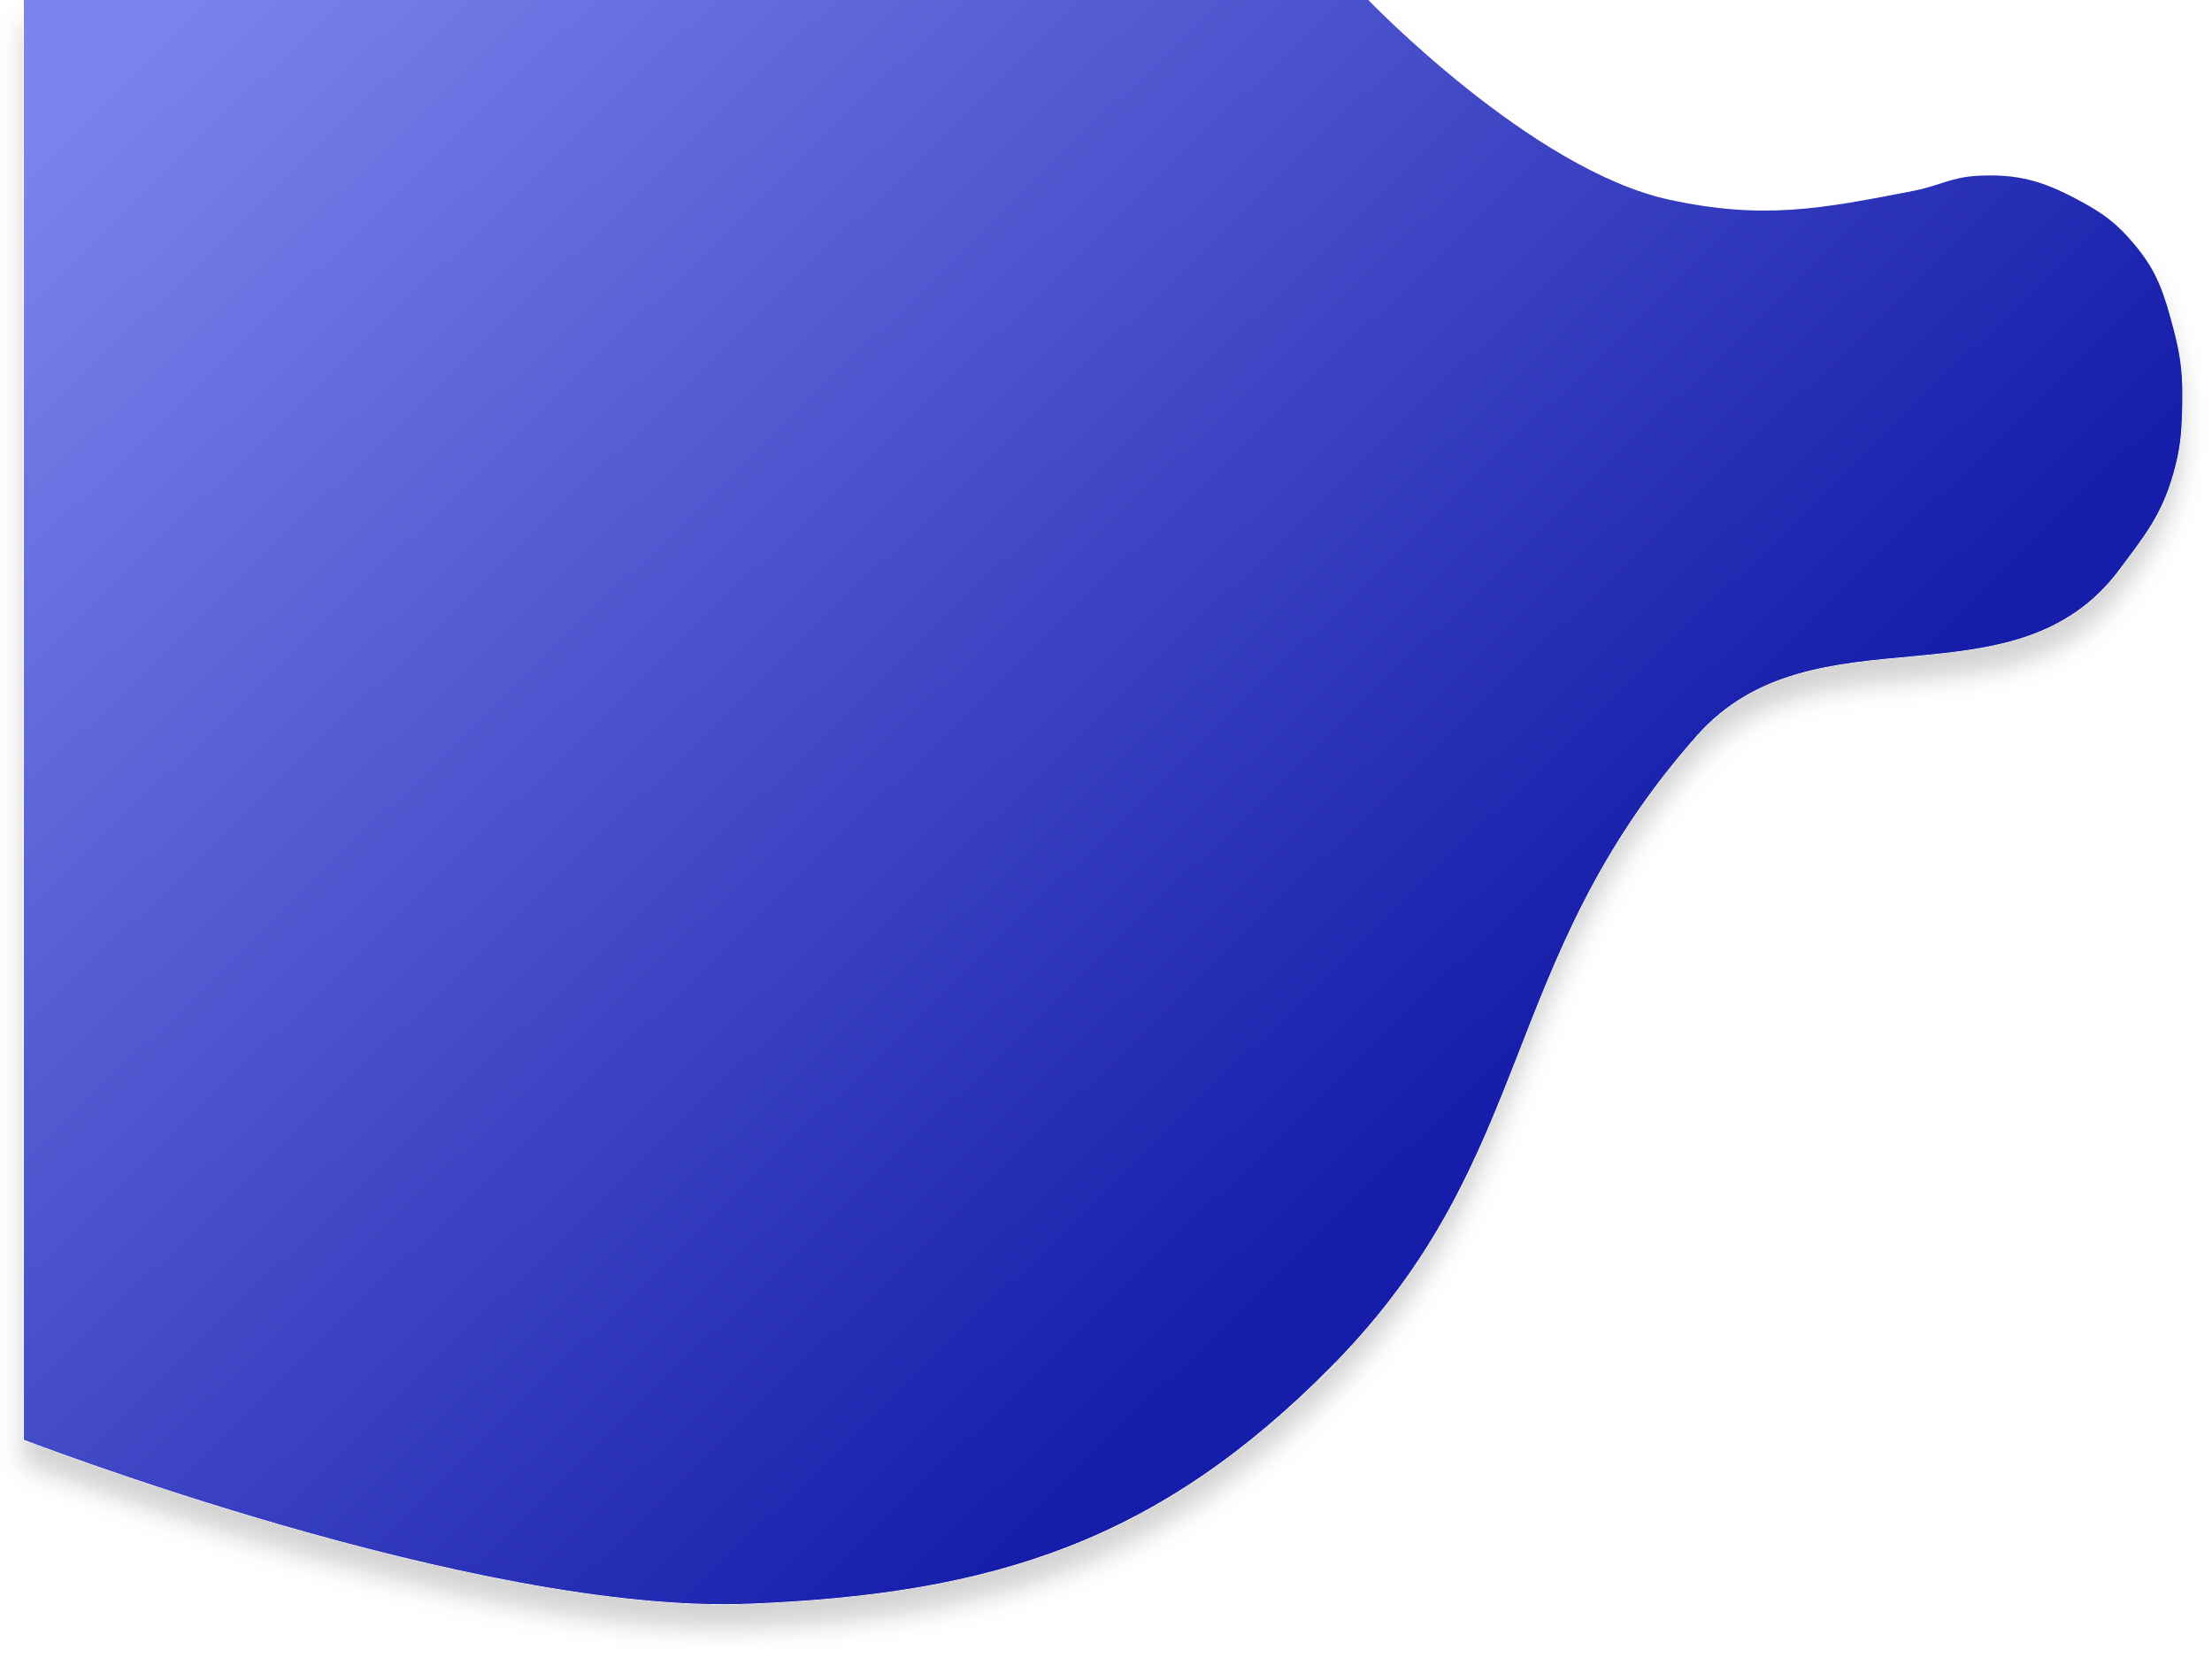
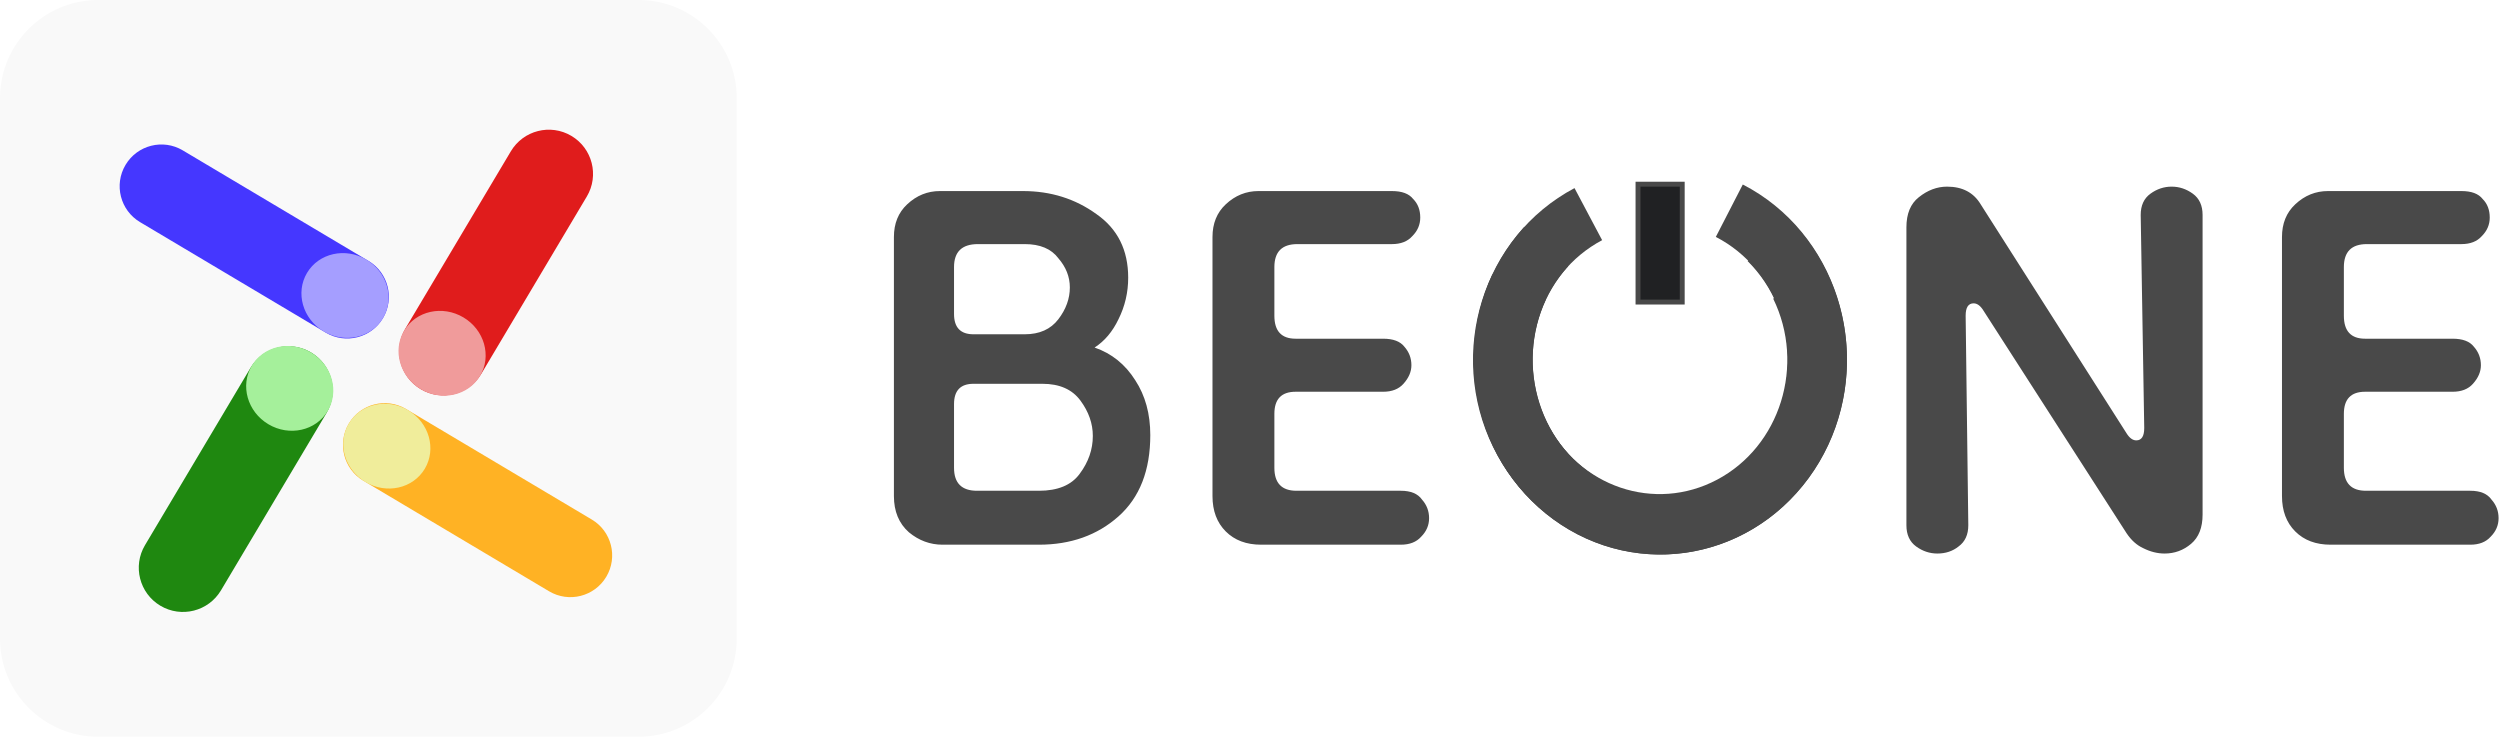
- <svg xmlns="http://www.w3.org/2000/svg" width="371" height="278" viewBox="0 0 371 278" fill="none">
-   <g filter="url(#filter0_d_279_108)">
-     <path d="M4 0H229.5C229.5 0 256.867 28.504 280 33.5C295.661 36.883 305.275 35.07 321 32C325.137 31.192 327.292 29.741 331.5 29.5C338.309 29.11 342.482 30.291 348.5 33.5C352.671 35.724 354.964 37.377 358 41C361.871 45.62 362.937 49.178 364.5 55C365.875 60.123 366.132 63.197 366 68.5C365.892 72.834 365.686 75.33 364.5 79.5C362.539 86.396 359.779 89.748 355.5 95.5C337.71 119.414 304.21 101.142 284.5 123.5C251 161.5 258 194 223.5 229C194.482 258.439 166.806 267.398 125.5 269C79.825 270.771 4 241.5 4 241.5V0Z" fill="url(#paint0_linear_279_108)" />
-   </g>
-   <defs>
-     <filter id="filter0_d_279_108" x="0" y="0" width="370.031" height="277.077" filterUnits="userSpaceOnUse" color-interpolation-filters="sRGB">
-       <feFlood flood-opacity="0" result="BackgroundImageFix" />
-       <feColorMatrix in="SourceAlpha" type="matrix" values="0 0 0 0 0 0 0 0 0 0 0 0 0 0 0 0 0 0 127 0" result="hardAlpha" />
-       <feOffset dy="4" />
-       <feGaussianBlur stdDeviation="2" />
-       <feComposite in2="hardAlpha" operator="out" />
-       <feColorMatrix type="matrix" values="0 0 0 0 0.312 0 0 0 0 0.312 0 0 0 0 0.312 0 0 0 0.25 0" />
-       <feBlend mode="normal" in2="BackgroundImageFix" result="effect1_dropShadow_279_108" />
-       <feBlend mode="normal" in="SourceGraphic" in2="effect1_dropShadow_279_108" result="shape" />
-     </filter>
-     <linearGradient id="paint0_linear_279_108" x1="29" y1="7.3173e-06" x2="244" y2="221.5" gradientUnits="userSpaceOnUse">
-       <stop stop-color="#7D83EC" />
-       <stop offset="0.928" stop-color="#151DAA" />
-     </linearGradient>
-   </defs>
+ <svg xmlns="http://www.w3.org/2000/svg" width="509" height="150" viewBox="0 0 509 150" fill="none">
+   <path d="M314.814 50.192C302.661 63.666 303.208 84.934 316.041 97.695C328.872 110.456 349.127 109.878 361.279 96.404C373.433 82.929 372.882 61.661 360.05 48.9" stroke="#494949" stroke-width="12" />
+   <path d="M323.381 43.598C307.636 51.949 301.371 72.006 309.392 88.4C317.413 104.793 336.678 111.312 352.422 102.96C368.166 94.609 374.428 74.55 366.407 58.157" stroke="#494949" stroke-width="12" />
+   <path d="M309.301 58.39C301.545 75.116 308.125 95.3 324.002 103.472C339.879 111.643 359.037 104.707 366.792 87.98C374.548 71.254 367.964 51.071 352.087 42.9" stroke="#494949" stroke-width="12" />
+   <path d="M333.5 61.5V37.5H342.5V61.5H333.5Z" fill="#202123" stroke="#494949" />
+   <path d="M394.446 112.7C392.886 112.7 391.446 112.22 390.126 111.26C388.806 110.3 388.146 108.86 388.146 106.94V46.28C388.146 43.52 388.986 41.48 390.666 40.16C392.466 38.72 394.386 38 396.426 38C399.546 38 401.826 39.2 403.266 41.6L432.966 88.22C433.566 89.18 434.226 89.66 434.946 89.66C436.026 89.66 436.566 88.82 436.566 87.14L435.846 43.76C435.846 41.84 436.506 40.4 437.826 39.44C439.146 38.48 440.586 38 442.146 38C443.706 38 445.146 38.48 446.466 39.44C447.786 40.4 448.446 41.84 448.446 43.76V104.78C448.446 107.42 447.666 109.4 446.106 110.72C444.546 112.04 442.746 112.7 440.706 112.7C439.266 112.7 437.826 112.34 436.386 111.62C435.066 111.02 433.926 110 432.966 108.56L403.806 63.2C403.206 62.24 402.546 61.76 401.826 61.76C400.746 61.76 400.206 62.6 400.206 64.28L400.746 106.94C400.746 108.86 400.086 110.3 398.766 111.26C397.566 112.22 396.126 112.7 394.446 112.7ZM474.511 110.9C471.511 110.9 469.111 110 467.311 108.2C465.511 106.4 464.611 104 464.611 101V48.26C464.611 45.5 465.511 43.28 467.311 41.6C469.231 39.8 471.451 38.9 473.971 38.9H501.151C503.191 38.9 504.631 39.44 505.471 40.52C506.431 41.48 506.911 42.74 506.911 44.3C506.911 45.74 506.371 47 505.291 48.08C504.331 49.16 502.951 49.7 501.151 49.7H481.891C478.771 49.7 477.211 51.26 477.211 54.38V64.28C477.211 67.4 478.651 68.96 481.531 68.96H499.351C501.391 68.96 502.831 69.5 503.671 70.58C504.631 71.66 505.111 72.92 505.111 74.36C505.111 75.68 504.571 76.94 503.491 78.14C502.531 79.22 501.151 79.76 499.351 79.76H481.531C478.651 79.76 477.211 81.26 477.211 84.26V95.24C477.211 98.36 478.711 99.92 481.711 99.92H502.951C504.991 99.92 506.431 100.52 507.271 101.72C508.231 102.8 508.711 104.06 508.711 105.5C508.711 106.94 508.171 108.2 507.091 109.28C506.131 110.36 504.751 110.9 502.951 110.9H474.511Z" fill="#494949" />
+   <path d="M191.9 110.9C189.38 110.9 187.1 110.06 185.06 108.38C183.02 106.58 182 104.12 182 101V48.26C182 45.5 182.9 43.28 184.7 41.6C186.62 39.8 188.84 38.9 191.36 38.9H208.28C213.92 38.9 218.9 40.46 223.22 43.58C227.54 46.58 229.7 50.9 229.7 56.54C229.7 59.54 229.04 62.36 227.72 65C226.52 67.52 224.9 69.44 222.86 70.76C226.34 71.96 229.1 74.18 231.14 77.42C233.18 80.54 234.2 84.26 234.2 88.58C234.2 95.78 232.04 101.3 227.72 105.14C223.4 108.98 218 110.9 211.52 110.9H191.9ZM198.92 99.92H211.52C215.36 99.92 218.12 98.78 219.8 96.5C221.6 94.1 222.5 91.52 222.5 88.76C222.5 86.24 221.66 83.84 219.98 81.56C218.3 79.28 215.72 78.14 212.24 78.14H198.2C195.56 78.14 194.24 79.52 194.24 82.28V95.24C194.24 98.36 195.8 99.92 198.92 99.92ZM198.2 68.06H208.64C211.64 68.06 213.92 67.04 215.48 65C217.04 62.96 217.82 60.8 217.82 58.52C217.82 56.36 217.04 54.38 215.48 52.58C214.04 50.66 211.76 49.7 208.64 49.7H199.1C195.86 49.7 194.24 51.26 194.24 54.38V63.92C194.24 66.68 195.56 68.06 198.2 68.06ZM256.763 110.9C253.763 110.9 251.363 110 249.563 108.2C247.763 106.4 246.863 104 246.863 101V48.26C246.863 45.5 247.763 43.28 249.563 41.6C251.483 39.8 253.703 38.9 256.223 38.9H283.403C285.443 38.9 286.883 39.44 287.723 40.52C288.683 41.48 289.163 42.74 289.163 44.3C289.163 45.74 288.623 47 287.543 48.08C286.583 49.16 285.203 49.7 283.403 49.7H264.143C261.023 49.7 259.463 51.26 259.463 54.38V64.28C259.463 67.4 260.903 68.96 263.783 68.96H281.603C283.643 68.96 285.083 69.5 285.923 70.58C286.883 71.66 287.363 72.92 287.363 74.36C287.363 75.68 286.823 76.94 285.743 78.14C284.783 79.22 283.403 79.76 281.603 79.76H263.783C260.903 79.76 259.463 81.26 259.463 84.26V95.24C259.463 98.36 260.963 99.92 263.963 99.92H285.203C287.243 99.92 288.683 100.52 289.523 101.72C290.483 102.8 290.963 104.06 290.963 105.5C290.963 106.94 290.423 108.2 289.343 109.28C288.383 110.36 287.003 110.9 285.203 110.9H256.763Z" fill="#494949" />
+   <rect width="150" height="150" rx="20" fill="#F9F9F9" />
+   <rect x="73.63" y="72.072" width="61" height="17" rx="8.5" transform="rotate(-149.242 73.6304 72.0723)" fill="#4537FF" />
+   <rect x="119.096" y="124.731" width="61" height="17" rx="8.5" transform="rotate(-149.242 119.096 124.731)" fill="#FFB224" />
+   <rect x="124.079" y="32.275" width="60" height="18" rx="9" transform="rotate(120.758 124.079 32.2754)" fill="#E01C1C" />
+   <rect x="71.073" y="76.37" width="60" height="18" rx="9" transform="rotate(120.758 71.0732 76.3701)" fill="#1F8810" />
+   <ellipse cx="58.992" cy="79.072" rx="9" ry="8.5" transform="rotate(-149.242 58.9918 79.0715)" fill="#A5F09B" />
+   <ellipse cx="70.243" cy="60.165" rx="9" ry="8.5" transform="rotate(-149.242 70.2433 60.1652)" fill="#A59EFF" />
+   <ellipse cx="78.757" cy="90.834" rx="9" ry="8.5" transform="rotate(-149.242 78.7565 90.8342)" fill="#F0ED9B" />
+   <ellipse cx="90.007" cy="71.929" rx="9" ry="8.5" transform="rotate(-149.242 90.0074 71.9289)" fill="#F09B9B" />
</svg>
